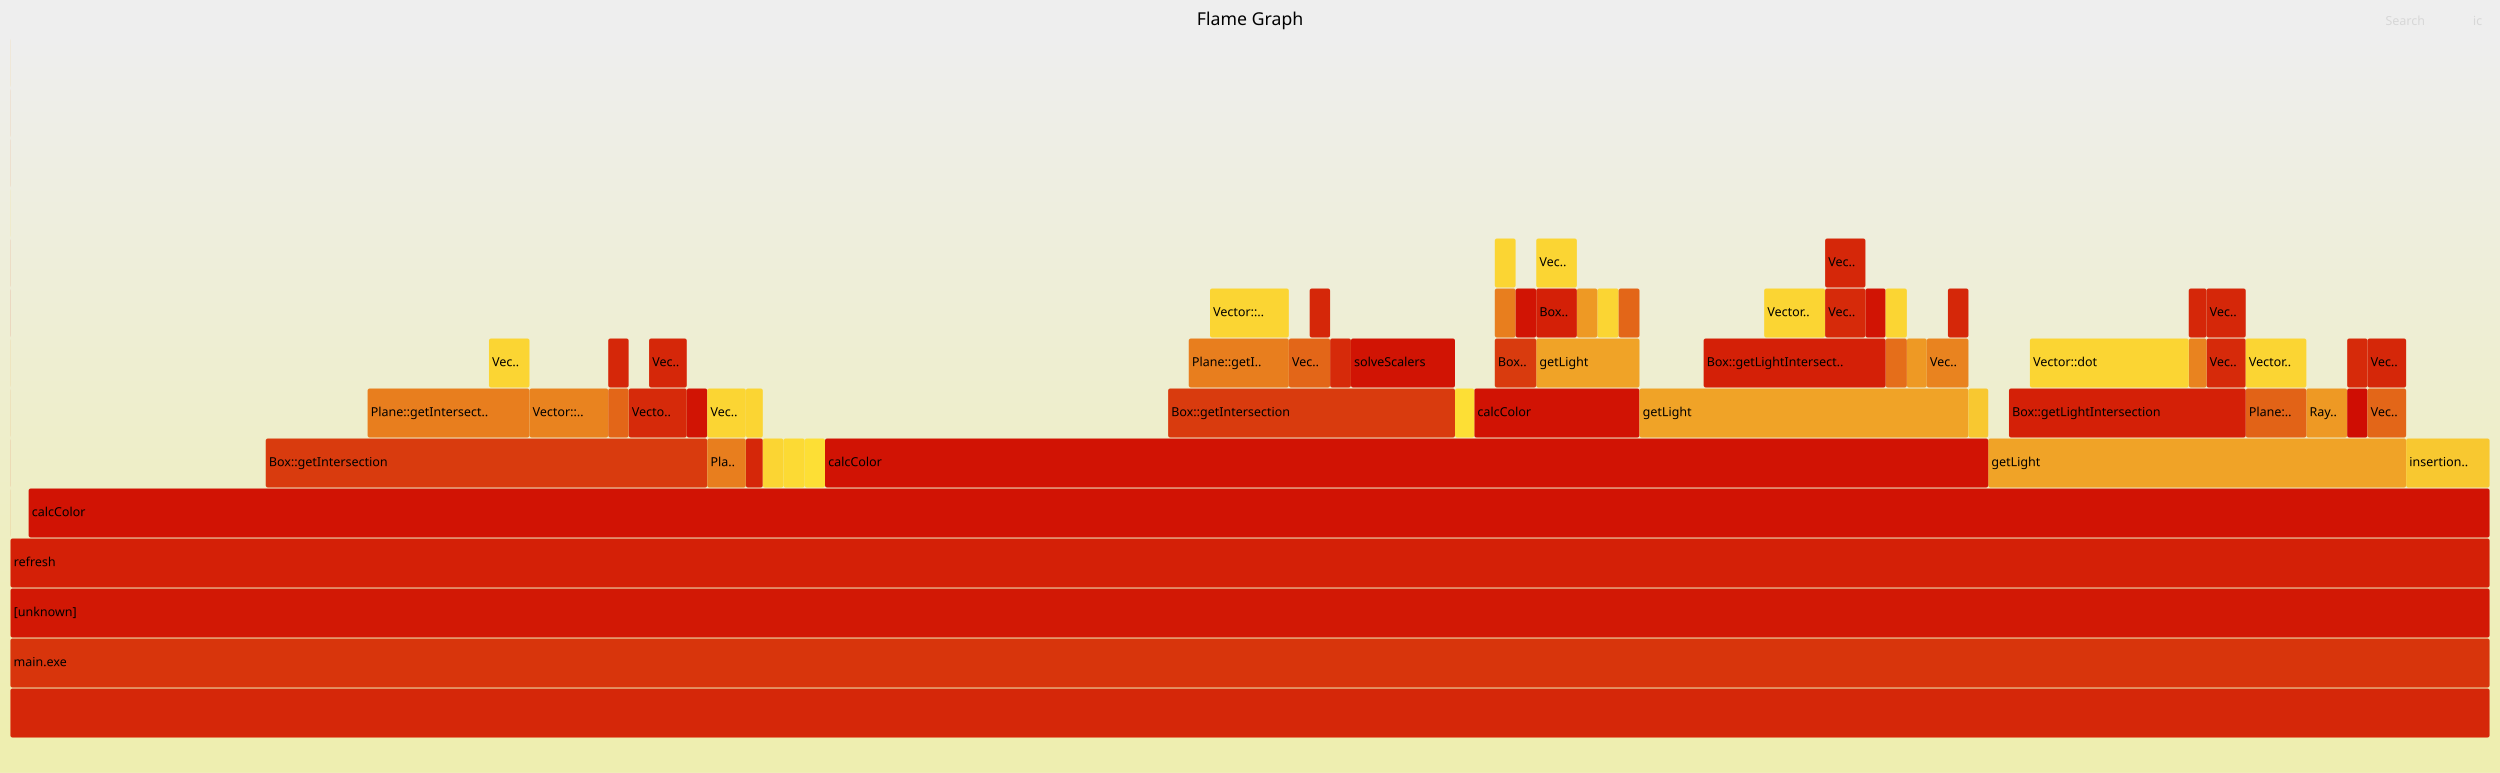
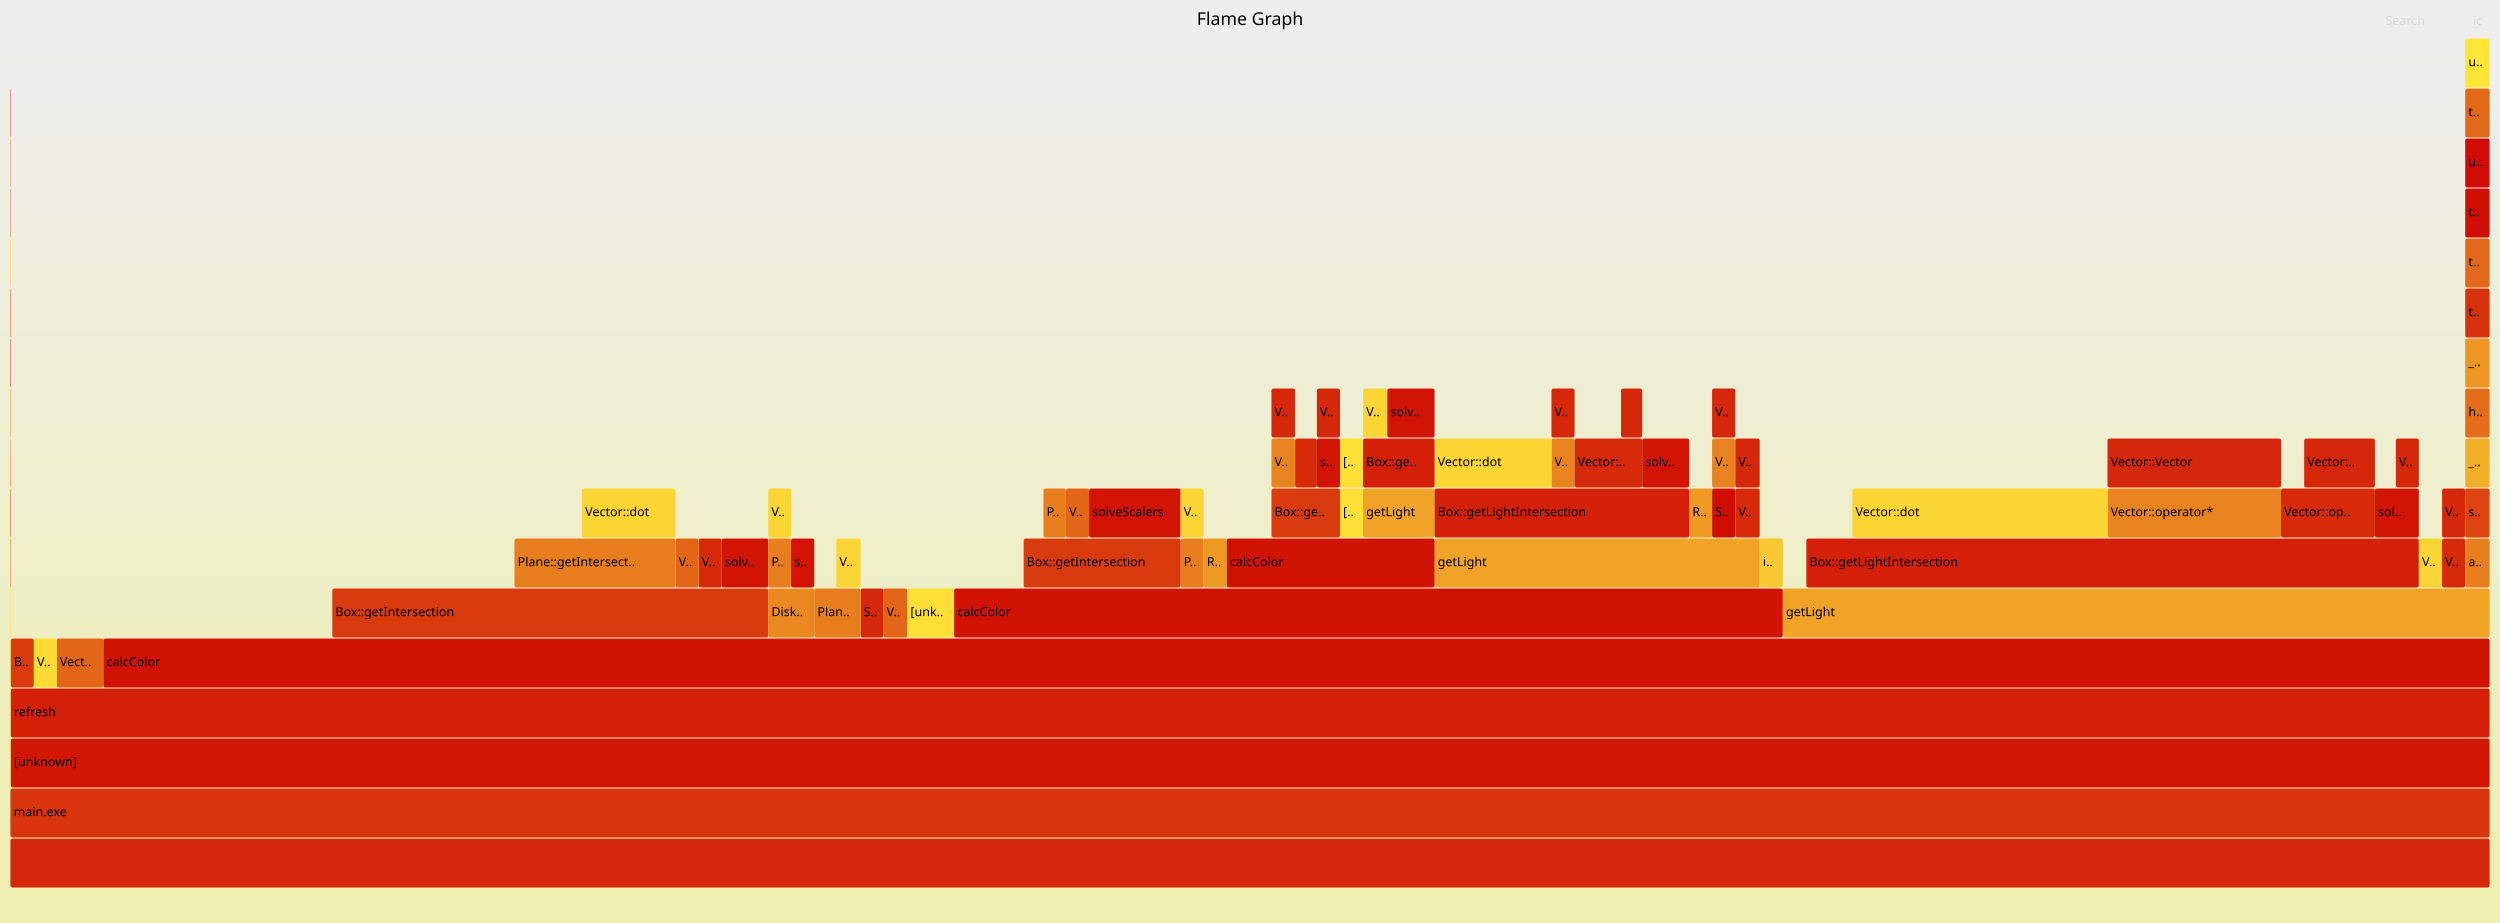
- <svg xmlns="http://www.w3.org/2000/svg" version="1.1" width="2400" height="742" viewBox="0 0 2400 742">
+ <svg xmlns="http://www.w3.org/2000/svg" version="1.1" width="2400" height="886" viewBox="0 0 2400 886">
  <defs>
    <linearGradient id="background" y1="0" y2="1" x1="0" x2="0">
      <stop stop-color="#eeeeee" offset="5%" />
      <stop stop-color="#eeeeb0" offset="95%" />
    </linearGradient>
  </defs>
  <style type="text/css">
	text { font-family:Verdana; font-size:12px; fill:rgb(0,0,0); }
	#search, #ignorecase { opacity:0.1; cursor:pointer; }
	#search:hover, #search.show, #ignorecase:hover, #ignorecase.show { opacity:1; }
	#subtitle { text-anchor:middle; font-color:rgb(160,160,160); }
	#title { text-anchor:middle; font-size:17px}
	#unzoom { cursor:pointer; }
	#frames &gt; *:hover { stroke:black; stroke-width:0.5; cursor:pointer; }
	.hide { display:none; }
	.parent { opacity:0.5; }
</style>
-   <rect x="0.0" y="0" width="2400.0" height="742.0" fill="url(#background)" />
+   <rect x="0.0" y="0" width="2400.0" height="886.0" fill="url(#background)" />
  <text id="title" x="1200.00" y="24">Flame Graph</text>
-   <text id="details" x="10.00" y="725"> </text>
+   <text id="details" x="10.00" y="869"> </text>
  <text id="unzoom" x="10.00" y="24" class="hide">Reset Zoom</text>
  <text id="search" x="2290.00" y="24">Search</text>
  <text id="ignorecase" x="2374.00" y="24">ic</text>
-   <text id="matched" x="2290.00" y="725"> </text>
+   <text id="matched" x="2290.00" y="869"> </text>
  <g id="frames">
    <g>
-       <rect x="1435.0" y="229" width="20.0" height="47.0" fill="rgb(251,213,51)" rx="2" ry="2" />
-       <text x="1437.96" y="255.5" />
-     </g>
-     <g>
-       <rect x="1908.7" y="421" width="401.2" height="47.0" fill="rgb(240,163,39)" rx="2" ry="2" />
-       <text x="1911.69" y="447.5">getLight</text>
-     </g>
-     <g>
-       <rect x="10.0" y="661" width="2380.0" height="47.0" fill="rgb(213,39,9)" rx="2" ry="2" />
+       <rect x="10.0" y="805" width="2380.0" height="47.0" fill="rgb(213,39,9)" rx="2" ry="2" />
+       <text x="13.00" y="831.5" />
+     </g>
+     <g>
+       <rect x="1286.4" y="421" width="22.1" height="47.0" fill="rgb(253,223,53)" rx="2" ry="2" />
+       <text x="1289.36" y="447.5">[..</text>
+     </g>
+     <g>
+       <rect x="2366.6" y="325" width="23.4" height="47.0" fill="rgb(237,150,35)" rx="2" ry="2" />
+       <text x="2369.60" y="351.5">_..</text>
+     </g>
+     <g>
+       <rect x="319.0" y="565" width="418.5" height="47.0" fill="rgb(217,59,14)" rx="2" ry="2" />
+       <text x="321.97" y="591.5">Box::getIntersection</text>
+     </g>
+     <g>
+       <rect x="1220.6" y="469" width="65.8" height="47.0" fill="rgb(217,59,14)" rx="2" ry="2" />
+       <text x="1223.59" y="495.5">Box::ge..</text>
+     </g>
+     <g>
+       <rect x="10.0" y="133" width="0.4" height="47.0" fill="rgb(229,112,27)" rx="2" ry="2" />
+       <text x="13.00" y="159.5" />
+     </g>
+     <g>
+       <rect x="1023.3" y="469" width="22.2" height="47.0" fill="rgb(227,102,24)" rx="2" ry="2" />
+       <text x="1026.31" y="495.5">V..</text>
+     </g>
+     <g>
+       <rect x="1264.2" y="373" width="22.2" height="47.0" fill="rgb(213,39,9)" rx="2" ry="2" />
+       <text x="1267.15" y="399.5">V..</text>
+     </g>
+     <g>
+       <rect x="54.4" y="613" width="44.9" height="47.0" fill="rgb(227,102,24)" rx="2" ry="2" />
+       <text x="57.43" y="639.5">Vect..</text>
+     </g>
+     <g>
+       <rect x="10.0" y="469" width="0.4" height="47.0" fill="rgb(212,35,8)" rx="2" ry="2" />
+       <text x="13.00" y="495.5" />
+     </g>
+     <g>
+       <rect x="2366.6" y="421" width="23.4" height="47.0" fill="rgb(242,173,41)" rx="2" ry="2" />
+       <text x="2369.60" y="447.5">_..</text>
+     </g>
+     <g>
+       <rect x="10.0" y="709" width="0.4" height="47.0" fill="rgb(253,223,53)" rx="2" ry="2" />
+       <text x="13.00" y="735.5" />
+     </g>
+     <g>
+       <rect x="1045.5" y="469" width="87.9" height="47.0" fill="rgb(209,20,4)" rx="2" ry="2" />
+       <text x="1048.53" y="495.5">solveScalers</text>
+     </g>
+     <g>
+       <rect x="1133.4" y="469" width="22.2" height="47.0" fill="rgb(251,213,51)" rx="2" ry="2" />
+       <text x="1136.41" y="495.5">V..</text>
+     </g>
+     <g>
+       <rect x="10.0" y="517" width="0.4" height="47.0" fill="rgb(225,93,22)" rx="2" ry="2" />
+       <text x="13.00" y="543.5" />
+     </g>
+     <g>
+       <rect x="1643.6" y="421" width="22.3" height="47.0" fill="rgb(233,131,31)" rx="2" ry="2" />
+       <text x="1646.65" y="447.5">V..</text>
+     </g>
+     <g>
+       <rect x="802.8" y="517" width="23.3" height="47.0" fill="rgb(251,213,51)" rx="2" ry="2" />
+       <text x="805.84" y="543.5">V..</text>
+     </g>
+     <g>
+       <rect x="1133.4" y="517" width="22.2" height="47.0" fill="rgb(232,126,30)" rx="2" ry="2" />
+       <text x="1136.41" y="543.5">P..</text>
+     </g>
+     <g>
+       <rect x="1489.4" y="421" width="22.2" height="47.0" fill="rgb(233,131,31)" rx="2" ry="2" />
+       <text x="1492.38" y="447.5">V..</text>
+     </g>
+     <g>
+       <rect x="848.1" y="565" width="22.9" height="47.0" fill="rgb(227,102,24)" rx="2" ry="2" />
+       <text x="851.14" y="591.5">V..</text>
+     </g>
+     <g>
+       <rect x="2279.9" y="469" width="42.2" height="47.0" fill="rgb(209,20,4)" rx="2" ry="2" />
+       <text x="2282.92" y="495.5">sol..</text>
+     </g>
+     <g>
+       <rect x="1734.1" y="517" width="588.0" height="47.0" fill="rgb(212,32,7)" rx="2" ry="2" />
+       <text x="1737.12" y="543.5">Box::getLightIntersection</text>
+     </g>
+     <g>
+       <rect x="1155.6" y="517" width="22.1" height="47.0" fill="rgb(238,153,36)" rx="2" ry="2" />
+       <text x="1158.57" y="543.5">R..</text>
+     </g>
+     <g>
+       <rect x="1286.4" y="469" width="22.1" height="47.0" fill="rgb(253,223,53)" rx="2" ry="2" />
+       <text x="1289.36" y="495.5">[..</text>
+     </g>
+     <g>
+       <rect x="982.7" y="517" width="150.7" height="47.0" fill="rgb(217,59,14)" rx="2" ry="2" />
+       <text x="985.66" y="543.5">Box::getIntersection</text>
+     </g>
+     <g>
+       <rect x="2322.1" y="517" width="22.3" height="47.0" fill="rgb(251,213,51)" rx="2" ry="2" />
+       <text x="2325.14" y="543.5">V..</text>
+     </g>
+     <g>
+       <rect x="1308.5" y="373" width="23.3" height="47.0" fill="rgb(251,213,51)" rx="2" ry="2" />
+       <text x="1311.55" y="399.5">V..</text>
+     </g>
+     <g>
+       <rect x="871.0" y="565" width="45.0" height="47.0" fill="rgb(253,223,53)" rx="2" ry="2" />
+       <text x="873.99" y="591.5">[unk..</text>
+     </g>
+     <g>
+       <rect x="1264.2" y="421" width="22.2" height="47.0" fill="rgb(209,20,4)" rx="2" ry="2" />
+       <text x="1267.15" y="447.5">s..</text>
+     </g>
+     <g>
+       <rect x="10.0" y="613" width="0.4" height="47.0" fill="rgb(253,223,53)" rx="2" ry="2" />
+       <text x="13.00" y="639.5" />
+     </g>
+     <g>
+       <rect x="1489.4" y="373" width="22.2" height="47.0" fill="rgb(213,39,9)" rx="2" ry="2" />
+       <text x="1492.38" y="399.5">V..</text>
+     </g>
+     <g>
+       <rect x="2366.6" y="85" width="23.4" height="47.0" fill="rgb(227,104,25)" rx="2" ry="2" />
+       <text x="2369.60" y="111.5">t..</text>
+     </g>
+     <g>
+       <rect x="10.0" y="757" width="2380.0" height="47.0" fill="rgb(216,53,12)" rx="2" ry="2" />
+       <text x="13.00" y="783.5">main.exe</text>
+     </g>
+     <g>
+       <rect x="737.5" y="469" width="21.9" height="47.0" fill="rgb(251,213,51)" rx="2" ry="2" />
+       <text x="740.53" y="495.5">V..</text>
+     </g>
+     <g>
+       <rect x="10.0" y="85" width="0.4" height="47.0" fill="rgb(209,20,4)" rx="2" ry="2" />
+       <text x="13.00" y="111.5" />
+     </g>
+     <g>
+       <rect x="737.5" y="565" width="44.2" height="47.0" fill="rgb(234,137,32)" rx="2" ry="2" />
+       <text x="740.53" y="591.5">Disk..</text>
+     </g>
+     <g>
+       <rect x="2366.6" y="277" width="23.4" height="47.0" fill="rgb(215,50,11)" rx="2" ry="2" />
+       <text x="2369.60" y="303.5">t..</text>
+     </g>
+     <g>
+       <rect x="2023.2" y="469" width="166.6" height="47.0" fill="rgb(233,131,31)" rx="2" ry="2" />
+       <text x="2026.19" y="495.5">Vector::operator*</text>
+     </g>
+     <g>
+       <rect x="670.7" y="517" width="22.2" height="47.0" fill="rgb(214,42,10)" rx="2" ry="2" />
+       <text x="673.70" y="543.5">V..</text>
+     </g>
+     <g>
+       <rect x="10.4" y="613" width="22.1" height="47.0" fill="rgb(217,59,14)" rx="2" ry="2" />
+       <text x="13.40" y="639.5">B..</text>
+     </g>
+     <g>
+       <rect x="826.1" y="565" width="22.0" height="47.0" fill="rgb(213,39,9)" rx="2" ry="2" />
+       <text x="829.13" y="591.5">S..</text>
+     </g>
+     <g>
+       <rect x="10.0" y="229" width="0.4" height="47.0" fill="rgb(248,200,47)" rx="2" ry="2" />
+       <text x="13.00" y="255.5" />
+     </g>
+     <g>
+       <rect x="692.9" y="517" width="44.6" height="47.0" fill="rgb(209,20,4)" rx="2" ry="2" />
+       <text x="695.90" y="543.5">solv..</text>
+     </g>
+     <g>
+       <rect x="10.0" y="661" width="0.4" height="47.0" fill="rgb(253,223,53)" rx="2" ry="2" />
      <text x="13.00" y="687.5" />
    </g>
    <g>
-       <rect x="1415.3" y="373" width="158.6" height="47.0" fill="rgb(209,19,4)" rx="2" ry="2" />
-       <text x="1418.29" y="399.5">calcColor</text>
-     </g>
-     <g>
-       <rect x="1752.1" y="229" width="38.7" height="47.0" fill="rgb(213,39,9)" rx="2" ry="2" />
-       <text x="1755.11" y="255.5">Vec..</text>
-     </g>
-     <g>
-       <rect x="1830.6" y="325" width="19.1" height="47.0" fill="rgb(238,153,36)" rx="2" ry="2" />
-       <text x="1833.56" y="351.5" />
-     </g>
-     <g>
-       <rect x="469.4" y="325" width="38.9" height="47.0" fill="rgb(251,213,51)" rx="2" ry="2" />
-       <text x="472.38" y="351.5">Vec..</text>
-     </g>
-     <g>
-       <rect x="1396.8" y="373" width="18.5" height="47.0" fill="rgb(253,223,53)" rx="2" ry="2" />
-       <text x="1399.76" y="399.5" />
-     </g>
-     <g>
-       <rect x="1435.0" y="277" width="20.0" height="47.0" fill="rgb(232,126,30)" rx="2" ry="2" />
-       <text x="1437.96" y="303.5" />
-     </g>
-     <g>
-       <rect x="1790.8" y="277" width="19.4" height="47.0" fill="rgb(209,20,4)" rx="2" ry="2" />
-       <text x="1793.79" y="303.5" />
-     </g>
-     <g>
-       <rect x="1533.5" y="277" width="20.4" height="47.0" fill="rgb(251,213,51)" rx="2" ry="2" />
-       <text x="1536.54" y="303.5" />
-     </g>
-     <g>
-       <rect x="1693.6" y="277" width="58.5" height="47.0" fill="rgb(251,213,51)" rx="2" ry="2" />
-       <text x="1696.64" y="303.5">Vector..</text>
-     </g>
-     <g>
-       <rect x="2118.3" y="325" width="37.6" height="47.0" fill="rgb(214,42,10)" rx="2" ry="2" />
-       <text x="2121.27" y="351.5">Vec..</text>
-     </g>
-     <g>
-       <rect x="10.0" y="373" width="0.1" height="47.0" fill="rgb(228,108,25)" rx="2" ry="2" />
+       <rect x="10.0" y="181" width="0.4" height="47.0" fill="rgb(223,84,20)" rx="2" ry="2" />
+       <text x="13.00" y="207.5" />
+     </g>
+     <g>
+       <rect x="1377.2" y="421" width="112.2" height="47.0" fill="rgb(251,213,51)" rx="2" ry="2" />
+       <text x="1380.16" y="447.5">Vector::dot</text>
+     </g>
+     <g>
+       <rect x="1001.7" y="469" width="21.6" height="47.0" fill="rgb(232,126,30)" rx="2" ry="2" />
+       <text x="1004.73" y="495.5">P..</text>
+     </g>
+     <g>
+       <rect x="1308.5" y="421" width="68.7" height="47.0" fill="rgb(212,32,7)" rx="2" ry="2" />
+       <text x="1311.55" y="447.5">Box::ge..</text>
+     </g>
+     <g>
+       <rect x="2212.0" y="421" width="67.9" height="47.0" fill="rgb(213,39,9)" rx="2" ry="2" />
+       <text x="2214.98" y="447.5">Vector:..</text>
+     </g>
+     <g>
+       <rect x="2023.2" y="421" width="166.6" height="47.0" fill="rgb(213,39,9)" rx="2" ry="2" />
+       <text x="2026.19" y="447.5">Vector::Vector</text>
+     </g>
+     <g>
+       <rect x="737.5" y="517" width="21.9" height="47.0" fill="rgb(232,126,30)" rx="2" ry="2" />
+       <text x="740.53" y="543.5">P..</text>
+     </g>
+     <g>
+       <rect x="1377.2" y="517" width="312.1" height="47.0" fill="rgb(240,163,39)" rx="2" ry="2" />
+       <text x="1380.16" y="543.5">getLight</text>
+     </g>
+     <g>
+       <rect x="759.4" y="517" width="22.3" height="47.0" fill="rgb(209,20,4)" rx="2" ry="2" />
+       <text x="762.45" y="543.5">s..</text>
+     </g>
+     <g>
+       <rect x="10.0" y="565" width="0.4" height="47.0" fill="rgb(253,223,53)" rx="2" ry="2" />
+       <text x="13.00" y="591.5" />
+     </g>
+     <g>
+       <rect x="1778.3" y="469" width="244.9" height="47.0" fill="rgb(251,213,51)" rx="2" ry="2" />
+       <text x="1781.27" y="495.5">Vector::dot</text>
+     </g>
+     <g>
+       <rect x="2344.4" y="517" width="22.2" height="47.0" fill="rgb(214,42,10)" rx="2" ry="2" />
+       <text x="2347.38" y="543.5">V..</text>
+     </g>
+     <g>
+       <rect x="1243.3" y="421" width="20.9" height="47.0" fill="rgb(214,42,10)" rx="2" ry="2" />
+       <text x="1246.26" y="447.5" />
+     </g>
+     <g>
+       <rect x="2366.6" y="181" width="23.4" height="47.0" fill="rgb(208,14,3)" rx="2" ry="2" />
+       <text x="2369.60" y="207.5">t..</text>
+     </g>
+     <g>
+       <rect x="1177.7" y="517" width="199.5" height="47.0" fill="rgb(209,19,4)" rx="2" ry="2" />
+       <text x="1180.72" y="543.5">calcColor</text>
+     </g>
+     <g>
+       <rect x="1689.3" y="517" width="22.2" height="47.0" fill="rgb(248,200,48)" rx="2" ry="2" />
+       <text x="1692.34" y="543.5">i..</text>
+     </g>
+     <g>
+       <rect x="1220.6" y="373" width="22.7" height="47.0" fill="rgb(213,39,9)" rx="2" ry="2" />
+       <text x="1223.59" y="399.5">V..</text>
+     </g>
+     <g>
+       <rect x="2366.6" y="373" width="23.4" height="47.0" fill="rgb(228,109,26)" rx="2" ry="2" />
+       <text x="2369.60" y="399.5">h..</text>
+     </g>
+     <g>
+       <rect x="32.5" y="613" width="21.9" height="47.0" fill="rgb(252,218,52)" rx="2" ry="2" />
+       <text x="35.51" y="639.5">V..</text>
+     </g>
+     <g>
+       <rect x="10.0" y="421" width="0.4" height="47.0" fill="rgb(228,108,25)" rx="2" ry="2" />
+       <text x="13.00" y="447.5" />
+     </g>
+     <g>
+       <rect x="2366.6" y="133" width="23.4" height="47.0" fill="rgb(207,11,2)" rx="2" ry="2" />
+       <text x="2369.60" y="159.5">u..</text>
+     </g>
+     <g>
+       <rect x="1556.2" y="373" width="20.3" height="47.0" fill="rgb(213,39,9)" rx="2" ry="2" />
+       <text x="1559.23" y="399.5" />
+     </g>
+     <g>
+       <rect x="1665.9" y="421" width="23.4" height="47.0" fill="rgb(213,39,9)" rx="2" ry="2" />
+       <text x="1668.88" y="447.5">V..</text>
+     </g>
+     <g>
+       <rect x="10.4" y="661" width="2379.6" height="47.0" fill="rgb(212,32,7)" rx="2" ry="2" />
+       <text x="13.40" y="687.5">refresh</text>
+     </g>
+     <g>
+       <rect x="2366.6" y="469" width="23.4" height="47.0" fill="rgb(220,69,16)" rx="2" ry="2" />
+       <text x="2369.60" y="495.5">s..</text>
+     </g>
+     <g>
+       <rect x="1576.5" y="421" width="45.1" height="47.0" fill="rgb(209,20,4)" rx="2" ry="2" />
+       <text x="1579.47" y="447.5">solv..</text>
+     </g>
+     <g>
+       <rect x="1643.6" y="469" width="22.3" height="47.0" fill="rgb(207,13,3)" rx="2" ry="2" />
+       <text x="1646.65" y="495.5">S..</text>
+     </g>
+     <g>
+       <rect x="1621.6" y="469" width="22.0" height="47.0" fill="rgb(238,153,36)" rx="2" ry="2" />
+       <text x="1624.63" y="495.5">R..</text>
+     </g>
+     <g>
+       <rect x="558.8" y="469" width="89.7" height="47.0" fill="rgb(251,213,51)" rx="2" ry="2" />
+       <text x="561.77" y="495.5">Vector::dot</text>
+     </g>
+     <g>
+       <rect x="1643.6" y="373" width="22.3" height="47.0" fill="rgb(213,39,9)" rx="2" ry="2" />
+       <text x="1646.65" y="399.5">V..</text>
+     </g>
+     <g>
+       <rect x="1220.6" y="421" width="22.7" height="47.0" fill="rgb(233,131,31)" rx="2" ry="2" />
+       <text x="1223.59" y="447.5">V..</text>
+     </g>
+     <g>
+       <rect x="648.5" y="517" width="22.2" height="47.0" fill="rgb(227,102,24)" rx="2" ry="2" />
+       <text x="651.50" y="543.5">V..</text>
+     </g>
+     <g>
+       <rect x="10.4" y="709" width="2379.6" height="47.0" fill="rgb(210,24,5)" rx="2" ry="2" />
+       <text x="13.40" y="735.5">[unknown]</text>
+     </g>
+     <g>
+       <rect x="1665.9" y="469" width="23.4" height="47.0" fill="rgb(214,42,10)" rx="2" ry="2" />
+       <text x="1668.88" y="495.5">V..</text>
+     </g>
+     <g>
+       <rect x="99.3" y="613" width="2290.7" height="47.0" fill="rgb(209,19,4)" rx="2" ry="2" />
+       <text x="102.28" y="639.5">calcColor</text>
+     </g>
+     <g>
+       <rect x="10.0" y="373" width="0.4" height="47.0" fill="rgb(234,135,32)" rx="2" ry="2" />
      <text x="13.00" y="399.5" />
    </g>
    <g>
-       <rect x="508.3" y="373" width="75.6" height="47.0" fill="rgb(233,131,31)" rx="2" ry="2" />
-       <text x="511.29" y="399.5">Vector::..</text>
-     </g>
-     <g>
-       <rect x="10.1" y="565" width="2379.9" height="47.0" fill="rgb(210,24,5)" rx="2" ry="2" />
-       <text x="13.13" y="591.5">[unknown]</text>
-     </g>
-     <g>
-       <rect x="10.0" y="277" width="0.1" height="47.0" fill="rgb(207,9,2)" rx="2" ry="2" />
+       <rect x="2366.6" y="517" width="23.4" height="47.0" fill="rgb(232,127,30)" rx="2" ry="2" />
+       <text x="2369.60" y="543.5">a..</text>
+     </g>
+     <g>
+       <rect x="2189.8" y="469" width="90.1" height="47.0" fill="rgb(214,42,10)" rx="2" ry="2" />
+       <text x="2192.76" y="495.5">Vector::op..</text>
+     </g>
+     <g>
+       <rect x="1308.5" y="469" width="68.7" height="47.0" fill="rgb(240,163,39)" rx="2" ry="2" />
+       <text x="1311.55" y="495.5">getLight</text>
+     </g>
+     <g>
+       <rect x="1331.8" y="373" width="45.4" height="47.0" fill="rgb(209,20,4)" rx="2" ry="2" />
+       <text x="1334.85" y="399.5">solv..</text>
+     </g>
+     <g>
+       <rect x="1377.2" y="469" width="244.4" height="47.0" fill="rgb(212,32,7)" rx="2" ry="2" />
+       <text x="1380.16" y="495.5">Box::getLightIntersection</text>
+     </g>
+     <g>
+       <rect x="10.0" y="325" width="0.4" height="47.0" fill="rgb(207,9,2)" rx="2" ry="2" />
+       <text x="13.00" y="351.5" />
+     </g>
+     <g>
+       <rect x="916.0" y="565" width="795.5" height="47.0" fill="rgb(209,19,4)" rx="2" ry="2" />
+       <text x="919.02" y="591.5">calcColor</text>
+     </g>
+     <g>
+       <rect x="2344.4" y="469" width="22.2" height="47.0" fill="rgb(213,39,9)" rx="2" ry="2" />
+       <text x="2347.38" y="495.5">V..</text>
+     </g>
+     <g>
+       <rect x="10.0" y="277" width="0.4" height="47.0" fill="rgb(217,57,13)" rx="2" ry="2" />
      <text x="13.00" y="303.5" />
    </g>
    <g>
-       <rect x="1474.8" y="325" width="99.1" height="47.0" fill="rgb(240,163,39)" rx="2" ry="2" />
-       <text x="1477.82" y="351.5">getLight</text>
-     </g>
-     <g>
-       <rect x="772.5" y="421" width="19.5" height="47.0" fill="rgb(253,223,53)" rx="2" ry="2" />
-       <text x="775.49" y="447.5" />
-     </g>
-     <g>
-       <rect x="1276.9" y="325" width="20.0" height="47.0" fill="rgb(214,42,10)" rx="2" ry="2" />
-       <text x="1279.91" y="351.5" />
-     </g>
-     <g>
-       <rect x="2155.9" y="325" width="58.2" height="47.0" fill="rgb(251,213,51)" rx="2" ry="2" />
-       <text x="2158.88" y="351.5">Vector..</text>
-     </g>
-     <g>
-       <rect x="583.9" y="325" width="19.6" height="47.0" fill="rgb(213,39,9)" rx="2" ry="2" />
-       <text x="586.88" y="351.5" />
-     </g>
-     <g>
-       <rect x="2272.8" y="325" width="37.1" height="47.0" fill="rgb(213,39,9)" rx="2" ry="2" />
-       <text x="2275.82" y="351.5">Vec..</text>
-     </g>
-     <g>
-       <rect x="716.0" y="421" width="16.3" height="47.0" fill="rgb(213,39,9)" rx="2" ry="2" />
-       <text x="719.00" y="447.5" />
-     </g>
-     <g>
-       <rect x="1553.9" y="277" width="20.0" height="47.0" fill="rgb(227,102,24)" rx="2" ry="2" />
-       <text x="1556.94" y="303.5" />
-     </g>
-     <g>
-       <rect x="2214.1" y="373" width="39.2" height="47.0" fill="rgb(238,153,36)" rx="2" ry="2" />
-       <text x="2217.12" y="399.5">Ray..</text>
-     </g>
-     <g>
-       <rect x="10.0" y="565" width="0.1" height="47.0" fill="rgb(243,178,42)" rx="2" ry="2" />
-       <text x="13.00" y="591.5" />
-     </g>
-     <g>
-       <rect x="1849.7" y="325" width="40.0" height="47.0" fill="rgb(233,131,31)" rx="2" ry="2" />
-       <text x="1852.72" y="351.5">Vec..</text>
-     </g>
-     <g>
-       <rect x="2155.9" y="373" width="58.2" height="47.0" fill="rgb(226,99,23)" rx="2" ry="2" />
-       <text x="2158.88" y="399.5">Plane:..</text>
-     </g>
-     <g>
-       <rect x="2253.3" y="373" width="19.5" height="47.0" fill="rgb(207,13,3)" rx="2" ry="2" />
-       <text x="2256.32" y="399.5" />
-     </g>
-     <g>
-       <rect x="732.3" y="421" width="19.8" height="47.0" fill="rgb(251,213,51)" rx="2" ry="2" />
-       <text x="735.31" y="447.5" />
-     </g>
-     <g>
-       <rect x="10.0" y="85" width="0.1" height="47.0" fill="rgb(229,112,27)" rx="2" ry="2" />
-       <text x="13.00" y="111.5" />
-     </g>
-     <g>
-       <rect x="2101.2" y="325" width="17.1" height="47.0" fill="rgb(233,131,31)" rx="2" ry="2" />
-       <text x="2104.24" y="351.5" />
-     </g>
-     <g>
-       <rect x="255.1" y="421" width="423.9" height="47.0" fill="rgb(217,59,14)" rx="2" ry="2" />
-       <text x="258.11" y="447.5">Box::getIntersection</text>
-     </g>
-     <g>
-       <rect x="752.1" y="421" width="20.4" height="47.0" fill="rgb(252,218,52)" rx="2" ry="2" />
-       <text x="755.07" y="447.5" />
-     </g>
-     <g>
-       <rect x="1435.0" y="325" width="39.8" height="47.0" fill="rgb(217,59,14)" rx="2" ry="2" />
-       <text x="1437.96" y="351.5">Box..</text>
-     </g>
-     <g>
-       <rect x="1573.9" y="373" width="315.8" height="47.0" fill="rgb(240,163,39)" rx="2" ry="2" />
-       <text x="1576.95" y="399.5">getLight</text>
-     </g>
-     <g>
-       <rect x="10.0" y="229" width="0.1" height="47.0" fill="rgb(217,57,13)" rx="2" ry="2" />
-       <text x="13.00" y="255.5" />
-     </g>
-     <g>
-       <rect x="1296.9" y="325" width="99.9" height="47.0" fill="rgb(209,20,4)" rx="2" ry="2" />
-       <text x="1299.91" y="351.5">solveScalers</text>
-     </g>
-     <g>
-       <rect x="1141.2" y="325" width="96.1" height="47.0" fill="rgb(232,126,30)" rx="2" ry="2" />
-       <text x="1144.23" y="351.5">Plane::getI..</text>
-     </g>
-     <g>
-       <rect x="659.3" y="373" width="19.7" height="47.0" fill="rgb(209,20,4)" rx="2" ry="2" />
-       <text x="662.27" y="399.5" />
-     </g>
-     <g>
-       <rect x="1513.8" y="277" width="19.7" height="47.0" fill="rgb(238,153,36)" rx="2" ry="2" />
-       <text x="1516.84" y="303.5" />
-     </g>
-     <g>
-       <rect x="10.0" y="613" width="2380.0" height="47.0" fill="rgb(216,53,12)" rx="2" ry="2" />
-       <text x="13.00" y="639.5">main.exe</text>
-     </g>
-     <g>
-       <rect x="10.0" y="517" width="0.1" height="47.0" fill="rgb(243,178,42)" rx="2" ry="2" />
-       <text x="13.00" y="543.5" />
-     </g>
-     <g>
-       <rect x="1928.6" y="373" width="227.3" height="47.0" fill="rgb(212,32,7)" rx="2" ry="2" />
-       <text x="1931.63" y="399.5">Box::getLightIntersection</text>
-     </g>
-     <g>
-       <rect x="1752.1" y="277" width="38.7" height="47.0" fill="rgb(214,42,10)" rx="2" ry="2" />
-       <text x="1755.11" y="303.5">Vec..</text>
-     </g>
-     <g>
-       <rect x="1474.8" y="277" width="39.0" height="47.0" fill="rgb(212,32,7)" rx="2" ry="2" />
-       <text x="1477.82" y="303.5">Box..</text>
-     </g>
-     <g>
-       <rect x="603.5" y="373" width="55.8" height="47.0" fill="rgb(214,42,10)" rx="2" ry="2" />
-       <text x="606.53" y="399.5">Vecto..</text>
-     </g>
-     <g>
-       <rect x="10.0" y="469" width="0.1" height="47.0" fill="rgb(225,93,22)" rx="2" ry="2" />
-       <text x="13.00" y="495.5" />
-     </g>
-     <g>
-       <rect x="1474.8" y="229" width="39.0" height="47.0" fill="rgb(251,213,51)" rx="2" ry="2" />
-       <text x="1477.82" y="255.5">Vec..</text>
-     </g>
-     <g>
-       <rect x="1237.3" y="325" width="39.6" height="47.0" fill="rgb(227,102,24)" rx="2" ry="2" />
-       <text x="1240.26" y="351.5">Vec..</text>
-     </g>
-     <g>
-       <rect x="2118.3" y="277" width="37.6" height="47.0" fill="rgb(213,39,9)" rx="2" ry="2" />
-       <text x="2121.27" y="303.5">Vec..</text>
-     </g>
-     <g>
-       <rect x="1810.2" y="325" width="20.4" height="47.0" fill="rgb(229,110,26)" rx="2" ry="2" />
-       <text x="1813.22" y="351.5" />
-     </g>
-     <g>
-       <rect x="10.0" y="421" width="0.1" height="47.0" fill="rgb(212,35,8)" rx="2" ry="2" />
-       <text x="13.00" y="447.5" />
-     </g>
-     <g>
-       <rect x="2101.2" y="277" width="17.1" height="47.0" fill="rgb(213,39,9)" rx="2" ry="2" />
-       <text x="2104.24" y="303.5" />
-     </g>
-     <g>
-       <rect x="2309.9" y="421" width="80.1" height="47.0" fill="rgb(248,200,48)" rx="2" ry="2" />
-       <text x="2312.87" y="447.5">insertion..</text>
-     </g>
-     <g>
-       <rect x="1948.7" y="325" width="152.5" height="47.0" fill="rgb(251,213,51)" rx="2" ry="2" />
-       <text x="1951.74" y="351.5">Vector::dot</text>
-     </g>
-     <g>
-       <rect x="1257.3" y="277" width="19.6" height="47.0" fill="rgb(213,39,9)" rx="2" ry="2" />
-       <text x="1260.25" y="303.5" />
-     </g>
-     <g>
-       <rect x="352.9" y="373" width="155.4" height="47.0" fill="rgb(232,126,30)" rx="2" ry="2" />
-       <text x="355.87" y="399.5">Plane::getIntersect..</text>
-     </g>
-     <g>
-       <rect x="583.9" y="373" width="19.6" height="47.0" fill="rgb(227,102,24)" rx="2" ry="2" />
-       <text x="586.88" y="399.5" />
-     </g>
-     <g>
-       <rect x="623.1" y="325" width="36.2" height="47.0" fill="rgb(213,39,9)" rx="2" ry="2" />
-       <text x="626.13" y="351.5">Vec..</text>
-     </g>
-     <g>
-       <rect x="679.0" y="421" width="37.0" height="47.0" fill="rgb(232,126,30)" rx="2" ry="2" />
-       <text x="682.03" y="447.5">Pla..</text>
-     </g>
-     <g>
-       <rect x="10.0" y="325" width="0.1" height="47.0" fill="rgb(234,135,32)" rx="2" ry="2" />
-       <text x="13.00" y="351.5" />
-     </g>
-     <g>
-       <rect x="10.0" y="133" width="0.1" height="47.0" fill="rgb(223,84,20)" rx="2" ry="2" />
-       <text x="13.00" y="159.5" />
-     </g>
-     <g>
-       <rect x="2272.8" y="373" width="37.1" height="47.0" fill="rgb(227,102,24)" rx="2" ry="2" />
-       <text x="2275.82" y="399.5">Vec..</text>
-     </g>
-     <g>
-       <rect x="1635.5" y="325" width="174.7" height="47.0" fill="rgb(212,32,7)" rx="2" ry="2" />
-       <text x="1638.46" y="351.5">Box::getLightIntersect..</text>
-     </g>
-     <g>
-       <rect x="1870.0" y="277" width="19.7" height="47.0" fill="rgb(213,39,9)" rx="2" ry="2" />
-       <text x="1873.04" y="303.5" />
-     </g>
-     <g>
-       <rect x="10.1" y="517" width="2379.9" height="47.0" fill="rgb(212,32,7)" rx="2" ry="2" />
-       <text x="13.13" y="543.5">refresh</text>
-     </g>
-     <g>
-       <rect x="10.0" y="37" width="0.1" height="47.0" fill="rgb(242,170,40)" rx="2" ry="2" />
-       <text x="13.00" y="63.5" />
-     </g>
-     <g>
-       <rect x="1455.0" y="277" width="19.8" height="47.0" fill="rgb(209,20,4)" rx="2" ry="2" />
-       <text x="1457.95" y="303.5" />
-     </g>
-     <g>
-       <rect x="1889.7" y="373" width="19.0" height="47.0" fill="rgb(248,200,48)" rx="2" ry="2" />
-       <text x="1892.67" y="399.5" />
-     </g>
-     <g>
-       <rect x="792.0" y="421" width="1116.7" height="47.0" fill="rgb(209,19,4)" rx="2" ry="2" />
-       <text x="795.03" y="447.5">calcColor</text>
-     </g>
-     <g>
-       <rect x="679.0" y="373" width="37.0" height="47.0" fill="rgb(251,213,51)" rx="2" ry="2" />
-       <text x="682.03" y="399.5">Vec..</text>
-     </g>
-     <g>
-       <rect x="10.0" y="181" width="0.1" height="47.0" fill="rgb(248,200,47)" rx="2" ry="2" />
-       <text x="13.00" y="207.5" />
-     </g>
-     <g>
-       <rect x="1121.4" y="373" width="275.4" height="47.0" fill="rgb(217,59,14)" rx="2" ry="2" />
-       <text x="1124.38" y="399.5">Box::getIntersection</text>
-     </g>
-     <g>
-       <rect x="1810.2" y="277" width="20.4" height="47.0" fill="rgb(251,213,51)" rx="2" ry="2" />
-       <text x="1813.22" y="303.5" />
-     </g>
-     <g>
-       <rect x="2253.3" y="325" width="19.5" height="47.0" fill="rgb(214,42,10)" rx="2" ry="2" />
-       <text x="2256.32" y="351.5" />
-     </g>
-     <g>
-       <rect x="1161.6" y="277" width="75.7" height="47.0" fill="rgb(251,213,51)" rx="2" ry="2" />
-       <text x="1164.55" y="303.5">Vector::..</text>
-     </g>
-     <g>
-       <rect x="27.5" y="469" width="2362.5" height="47.0" fill="rgb(209,19,4)" rx="2" ry="2" />
-       <text x="30.47" y="495.5">calcColor</text>
-     </g>
-     <g>
-       <rect x="716.0" y="373" width="16.3" height="47.0" fill="rgb(251,213,51)" rx="2" ry="2" />
-       <text x="719.00" y="399.5" />
+       <rect x="1511.6" y="421" width="64.9" height="47.0" fill="rgb(214,42,10)" rx="2" ry="2" />
+       <text x="1514.59" y="447.5">Vector:..</text>
+     </g>
+     <g>
+       <rect x="493.9" y="517" width="154.6" height="47.0" fill="rgb(232,126,30)" rx="2" ry="2" />
+       <text x="496.94" y="543.5">Plane::getIntersect..</text>
+     </g>
+     <g>
+       <rect x="2300.0" y="421" width="22.1" height="47.0" fill="rgb(213,39,9)" rx="2" ry="2" />
+       <text x="2302.96" y="447.5">V..</text>
+     </g>
+     <g>
+       <rect x="1711.5" y="565" width="678.5" height="47.0" fill="rgb(240,163,39)" rx="2" ry="2" />
+       <text x="1714.55" y="591.5">getLight</text>
+     </g>
+     <g>
+       <rect x="781.7" y="565" width="44.4" height="47.0" fill="rgb(232,126,30)" rx="2" ry="2" />
+       <text x="784.70" y="591.5">Plan..</text>
+     </g>
+     <g>
+       <rect x="2366.6" y="37" width="23.4" height="47.0" fill="rgb(254,229,54)" rx="2" ry="2" />
+       <text x="2369.60" y="63.5">u..</text>
+     </g>
+     <g>
+       <rect x="2366.6" y="229" width="23.4" height="47.0" fill="rgb(227,104,25)" rx="2" ry="2" />
+       <text x="2369.60" y="255.5">t..</text>
    </g>
  </g>
</svg>
